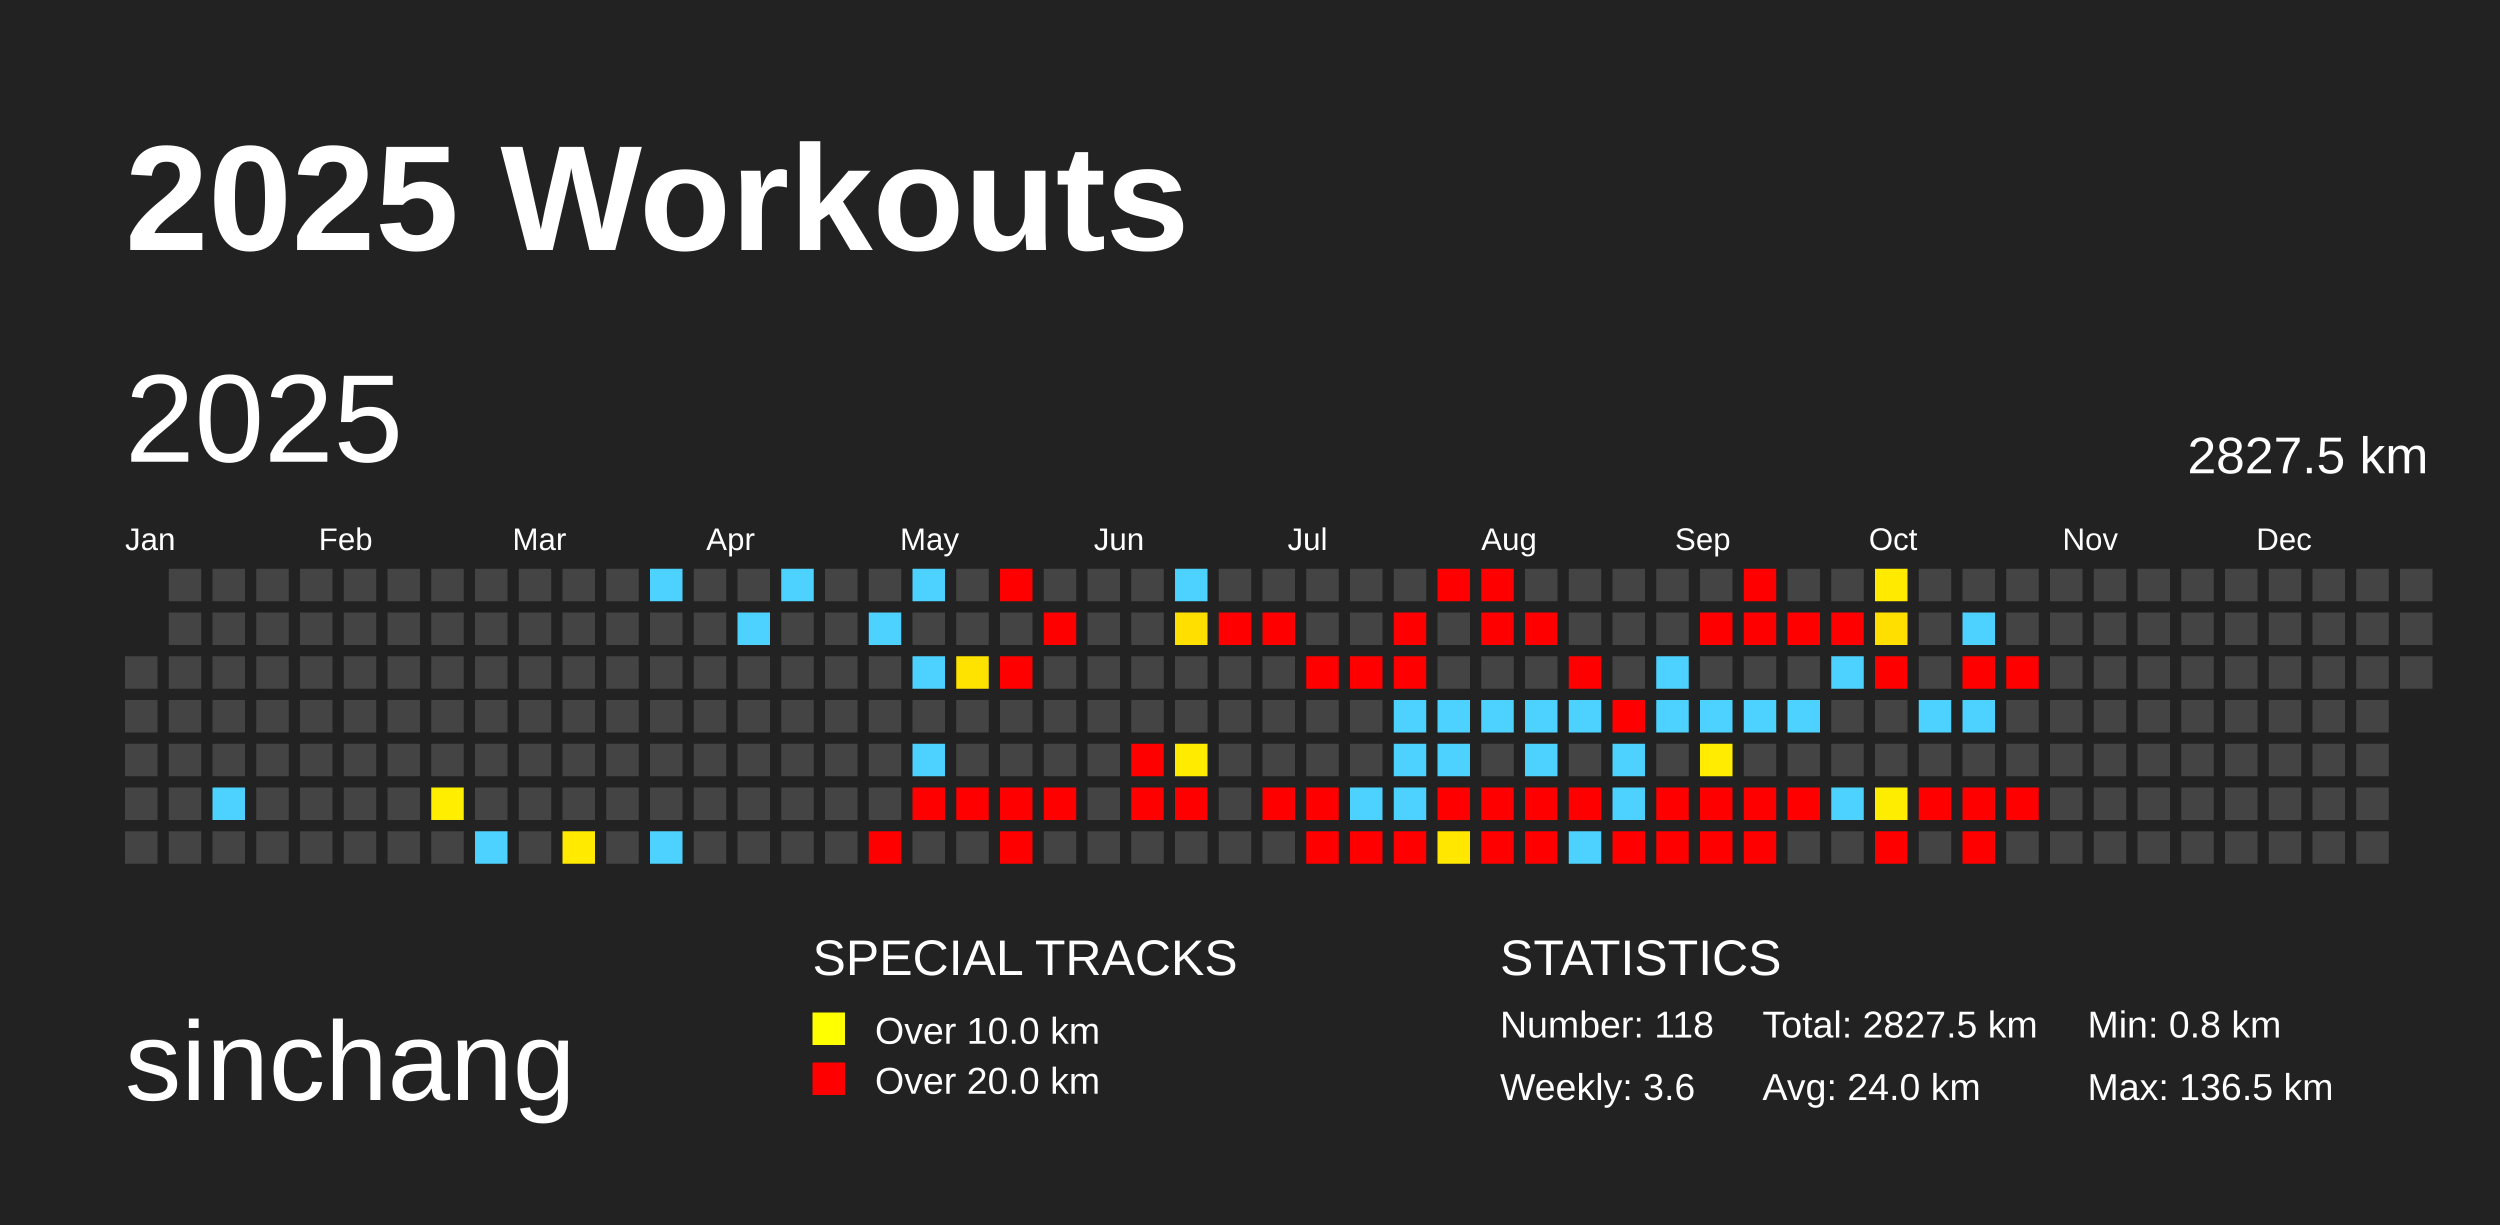
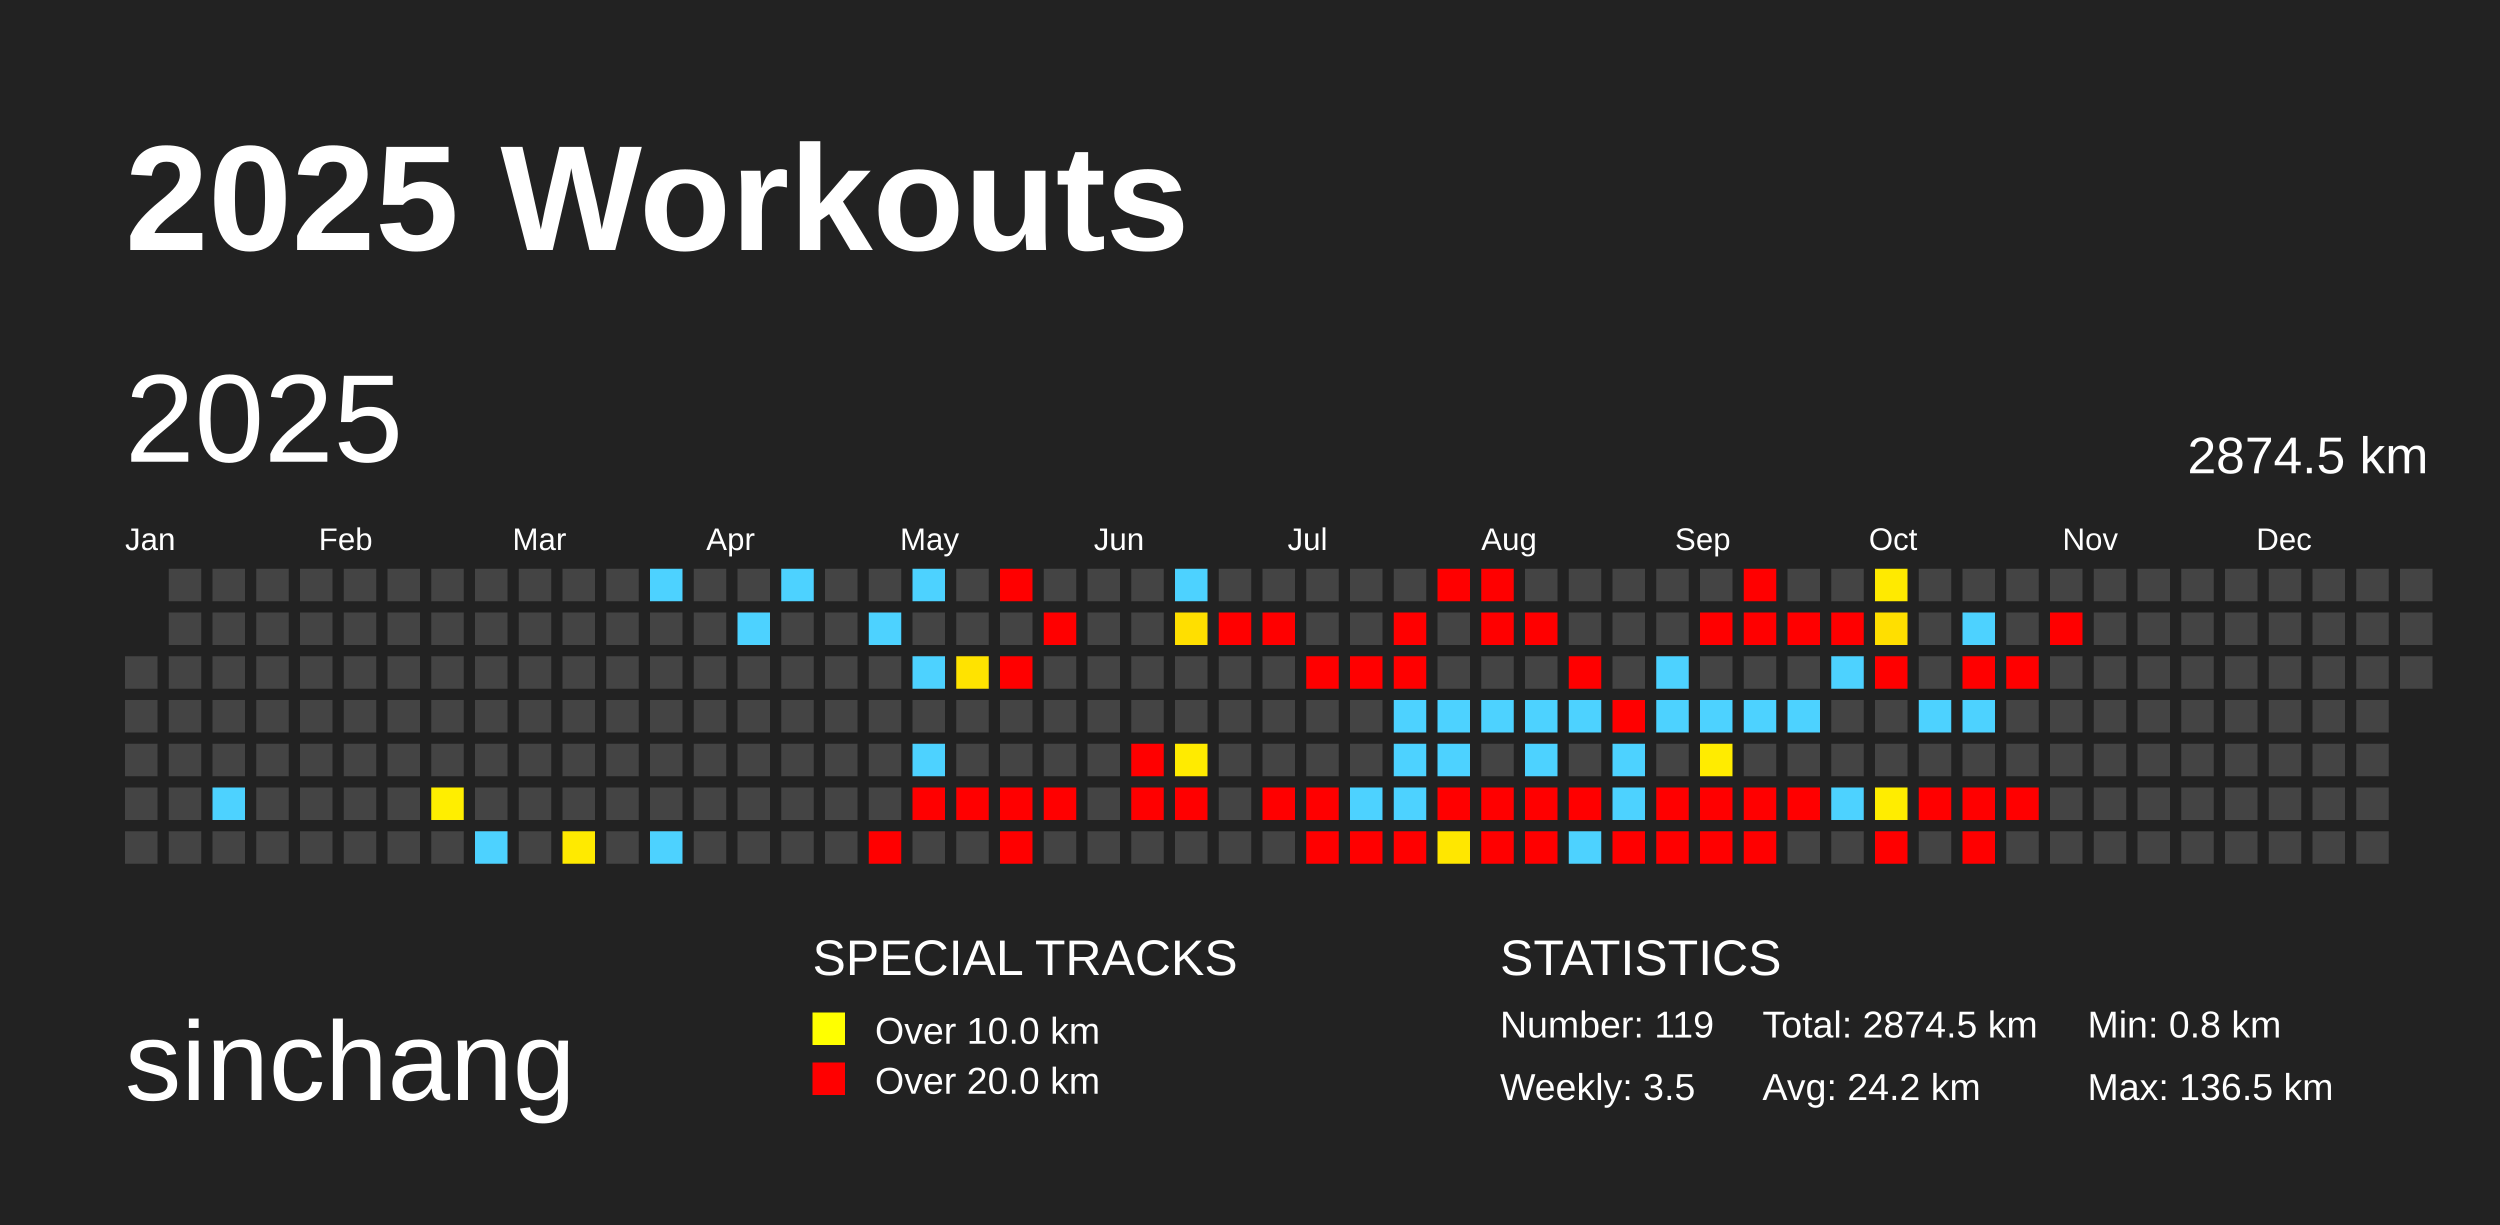
<svg xmlns="http://www.w3.org/2000/svg" baseProfile="full" height="98mm" version="1.1" viewBox="0,0,200,98" width="200mm">
  <defs />
  <rect fill="#222222" height="98" width="200" x="0" y="0" />
  <text fill="#FFFFFF" style="font-size:12px; font-family:Arial; font-weight:bold;" x="10" y="20">2025 Workouts</text>
  <text fill="#FFFFFF" style="font-size:9px; font-family:Arial" x="10" y="88">sinchang</text>
  <text fill="#FFFFFF" style="font-size:4px; font-family:Arial" x="65" y="78">SPECIAL TRACKS</text>
  <rect fill="yellow" height="2.6" width="2.6" x="65" y="81" />
  <text fill="#FFFFFF" style="font-size:3px; font-family:Arial" x="70" y="83.5">Over 10.0 km</text>
  <rect fill="red" height="2.6" width="2.6" x="65" y="85" />
  <text fill="#FFFFFF" style="font-size:3px; font-family:Arial" x="70" y="87.5">Over 20.0 km</text>
  <text fill="#FFFFFF" style="font-size:4px; font-family:Arial" x="120" y="78">STATISTICS</text>
-   <text fill="#FFFFFF" style="font-size:3px; font-family:Arial" x="120" y="83">Number: 118</text>
-   <text fill="#FFFFFF" style="font-size:3px; font-family:Arial" x="120" y="88">Weekly: 3.6</text>
-   <text fill="#FFFFFF" style="font-size:3px; font-family:Arial" x="141" y="83">Total: 2827.5 km</text>
-   <text fill="#FFFFFF" style="font-size:3px; font-family:Arial" x="141" y="88">Avg: 24.0 km</text>
+   <text fill="#FFFFFF" style="font-size:3px; font-family:Arial" x="120" y="83">Number: 119</text>
+   <text fill="#FFFFFF" style="font-size:3px; font-family:Arial" x="120" y="88">Weekly: 3.5</text>
+   <text fill="#FFFFFF" style="font-size:3px; font-family:Arial" x="141" y="83">Total: 2874.5 km</text>
+   <text fill="#FFFFFF" style="font-size:3px; font-family:Arial" x="141" y="88">Avg: 24.2 km</text>
  <text fill="#FFFFFF" style="font-size:3px; font-family:Arial" x="167" y="83">Min: 0.8 km</text>
  <text fill="#FFFFFF" style="font-size:3px; font-family:Arial" x="167" y="88">Max: 136.5 km</text>
  <text dominant-baseline="hanging" fill="#FFFFFF" style="font-size:10.0px; font-family:Arial;" x="10" y="30">2025</text>
-   <text dominant-baseline="hanging" fill="#FFFFFF" style="font-size:4.125px; font-family:Arial;" x="175" y="35">2827.5 km</text>
+   <text dominant-baseline="hanging" fill="#FFFFFF" style="font-size:4.125px; font-family:Arial;" x="175" y="35">2874.5 km</text>
  <text fill="#FFFFFF" style="font-size:2.5px; font-family:Arial" x="10.0" y="44">Jan</text>
  <text fill="#FFFFFF" style="font-size:2.5px; font-family:Arial" x="25.5" y="44">Feb</text>
  <text fill="#FFFFFF" style="font-size:2.5px; font-family:Arial" x="41.0" y="44">Mar</text>
  <text fill="#FFFFFF" style="font-size:2.5px; font-family:Arial" x="56.5" y="44">Apr</text>
  <text fill="#FFFFFF" style="font-size:2.5px; font-family:Arial" x="72.0" y="44">May</text>
  <text fill="#FFFFFF" style="font-size:2.5px; font-family:Arial" x="87.5" y="44">Jun</text>
  <text fill="#FFFFFF" style="font-size:2.5px; font-family:Arial" x="103.0" y="44">Jul</text>
  <text fill="#FFFFFF" style="font-size:2.5px; font-family:Arial" x="118.5" y="44">Aug</text>
  <text fill="#FFFFFF" style="font-size:2.5px; font-family:Arial" x="134.0" y="44">Sep</text>
  <text fill="#FFFFFF" style="font-size:2.5px; font-family:Arial" x="149.5" y="44">Oct</text>
  <text fill="#FFFFFF" style="font-size:2.5px; font-family:Arial" x="165.0" y="44">Nov</text>
  <text fill="#FFFFFF" style="font-size:2.5px; font-family:Arial" x="180.5" y="44">Dec</text>
  <rect fill="#444444" height="2.6" width="2.6" x="10.0" y="52.5" />
  <rect fill="#444444" height="2.6" width="2.6" x="10.0" y="56.0" />
  <rect fill="#444444" height="2.6" width="2.6" x="10.0" y="59.5" />
  <rect fill="#444444" height="2.6" width="2.6" x="10.0" y="63.0" />
  <rect fill="#444444" height="2.6" width="2.6" x="10.0" y="66.5" />
  <rect fill="#444444" height="2.6" width="2.6" x="13.5" y="45.5" />
  <rect fill="#444444" height="2.6" width="2.6" x="13.5" y="49.0" />
  <rect fill="#444444" height="2.6" width="2.6" x="13.5" y="52.5" />
  <rect fill="#444444" height="2.6" width="2.6" x="13.5" y="56.0" />
  <rect fill="#444444" height="2.6" width="2.6" x="13.5" y="59.5" />
  <rect fill="#444444" height="2.6" width="2.6" x="13.5" y="63.0" />
  <rect fill="#444444" height="2.6" width="2.6" x="13.5" y="66.5" />
  <rect fill="#444444" height="2.6" width="2.6" x="17.0" y="45.5" />
  <rect fill="#444444" height="2.6" width="2.6" x="17.0" y="49.0" />
  <rect fill="#444444" height="2.6" width="2.6" x="17.0" y="52.5" />
  <rect fill="#444444" height="2.6" width="2.6" x="17.0" y="56.0" />
  <rect fill="#444444" height="2.6" width="2.6" x="17.0" y="59.5" />
  <rect fill="#4dd2ff" height="2.6" width="2.6" x="17.0" y="63.0" />
  <rect fill="#444444" height="2.6" width="2.6" x="17.0" y="66.5" />
  <rect fill="#444444" height="2.6" width="2.6" x="20.5" y="45.5" />
  <rect fill="#444444" height="2.6" width="2.6" x="20.5" y="49.0" />
  <rect fill="#444444" height="2.6" width="2.6" x="20.5" y="52.5" />
  <rect fill="#444444" height="2.6" width="2.6" x="20.5" y="56.0" />
  <rect fill="#444444" height="2.6" width="2.6" x="20.5" y="59.5" />
  <rect fill="#444444" height="2.6" width="2.6" x="20.5" y="63.0" />
  <rect fill="#444444" height="2.6" width="2.6" x="20.5" y="66.5" />
  <rect fill="#444444" height="2.6" width="2.6" x="24.0" y="45.5" />
  <rect fill="#444444" height="2.6" width="2.6" x="24.0" y="49.0" />
  <rect fill="#444444" height="2.6" width="2.6" x="24.0" y="52.5" />
  <rect fill="#444444" height="2.6" width="2.6" x="24.0" y="56.0" />
  <rect fill="#444444" height="2.6" width="2.6" x="24.0" y="59.5" />
  <rect fill="#444444" height="2.6" width="2.6" x="24.0" y="63.0" />
  <rect fill="#444444" height="2.6" width="2.6" x="24.0" y="66.5" />
  <rect fill="#444444" height="2.6" width="2.6" x="27.5" y="45.5" />
  <rect fill="#444444" height="2.6" width="2.6" x="27.5" y="49.0" />
  <rect fill="#444444" height="2.6" width="2.6" x="27.5" y="52.5" />
  <rect fill="#444444" height="2.6" width="2.6" x="27.5" y="56.0" />
  <rect fill="#444444" height="2.6" width="2.6" x="27.5" y="59.5" />
  <rect fill="#444444" height="2.6" width="2.6" x="27.5" y="63.0" />
  <rect fill="#444444" height="2.6" width="2.6" x="27.5" y="66.5" />
  <rect fill="#444444" height="2.6" width="2.6" x="31.0" y="45.5" />
  <rect fill="#444444" height="2.6" width="2.6" x="31.0" y="49.0" />
  <rect fill="#444444" height="2.6" width="2.6" x="31.0" y="52.5" />
  <rect fill="#444444" height="2.6" width="2.6" x="31.0" y="56.0" />
  <rect fill="#444444" height="2.6" width="2.6" x="31.0" y="59.5" />
  <rect fill="#444444" height="2.6" width="2.6" x="31.0" y="63.0" />
  <rect fill="#444444" height="2.6" width="2.6" x="31.0" y="66.5" />
  <rect fill="#444444" height="2.6" width="2.6" x="34.5" y="45.5" />
  <rect fill="#444444" height="2.6" width="2.6" x="34.5" y="49.0" />
  <rect fill="#444444" height="2.6" width="2.6" x="34.5" y="52.5" />
  <rect fill="#444444" height="2.6" width="2.6" x="34.5" y="56.0" />
  <rect fill="#444444" height="2.6" width="2.6" x="34.5" y="59.5" />
  <rect fill="#ffee00" height="2.6" width="2.6" x="34.5" y="63.0" />
  <rect fill="#444444" height="2.6" width="2.6" x="34.5" y="66.5" />
  <rect fill="#444444" height="2.6" width="2.6" x="38.0" y="45.5" />
  <rect fill="#444444" height="2.6" width="2.6" x="38.0" y="49.0" />
  <rect fill="#444444" height="2.6" width="2.6" x="38.0" y="52.5" />
  <rect fill="#444444" height="2.6" width="2.6" x="38.0" y="56.0" />
  <rect fill="#444444" height="2.6" width="2.6" x="38.0" y="59.5" />
  <rect fill="#444444" height="2.6" width="2.6" x="38.0" y="63.0" />
  <rect fill="#4dd2ff" height="2.6" width="2.6" x="38.0" y="66.5" />
  <rect fill="#444444" height="2.6" width="2.6" x="41.5" y="45.5" />
  <rect fill="#444444" height="2.6" width="2.6" x="41.5" y="49.0" />
  <rect fill="#444444" height="2.6" width="2.6" x="41.5" y="52.5" />
  <rect fill="#444444" height="2.6" width="2.6" x="41.5" y="56.0" />
  <rect fill="#444444" height="2.6" width="2.6" x="41.5" y="59.5" />
  <rect fill="#444444" height="2.6" width="2.6" x="41.5" y="63.0" />
  <rect fill="#444444" height="2.6" width="2.6" x="41.5" y="66.5" />
  <rect fill="#444444" height="2.6" width="2.6" x="45.0" y="45.5" />
  <rect fill="#444444" height="2.6" width="2.6" x="45.0" y="49.0" />
  <rect fill="#444444" height="2.6" width="2.6" x="45.0" y="52.5" />
  <rect fill="#444444" height="2.6" width="2.6" x="45.0" y="56.0" />
  <rect fill="#444444" height="2.6" width="2.6" x="45.0" y="59.5" />
  <rect fill="#444444" height="2.6" width="2.6" x="45.0" y="63.0" />
  <rect fill="#ffea00" height="2.6" width="2.6" x="45.0" y="66.5" />
  <rect fill="#444444" height="2.6" width="2.6" x="48.5" y="45.5" />
  <rect fill="#444444" height="2.6" width="2.6" x="48.5" y="49.0" />
  <rect fill="#444444" height="2.6" width="2.6" x="48.5" y="52.5" />
  <rect fill="#444444" height="2.6" width="2.6" x="48.5" y="56.0" />
  <rect fill="#444444" height="2.6" width="2.6" x="48.5" y="59.5" />
  <rect fill="#444444" height="2.6" width="2.6" x="48.5" y="63.0" />
  <rect fill="#444444" height="2.6" width="2.6" x="48.5" y="66.5" />
  <rect fill="#4dd2ff" height="2.6" width="2.6" x="52.0" y="45.5" />
  <rect fill="#444444" height="2.6" width="2.6" x="52.0" y="49.0" />
  <rect fill="#444444" height="2.6" width="2.6" x="52.0" y="52.5" />
  <rect fill="#444444" height="2.6" width="2.6" x="52.0" y="56.0" />
  <rect fill="#444444" height="2.6" width="2.6" x="52.0" y="59.5" />
  <rect fill="#444444" height="2.6" width="2.6" x="52.0" y="63.0" />
  <rect fill="#4dd2ff" height="2.6" width="2.6" x="52.0" y="66.5" />
  <rect fill="#444444" height="2.6" width="2.6" x="55.5" y="45.5" />
  <rect fill="#444444" height="2.6" width="2.6" x="55.5" y="49.0" />
  <rect fill="#444444" height="2.6" width="2.6" x="55.5" y="52.5" />
  <rect fill="#444444" height="2.6" width="2.6" x="55.5" y="56.0" />
  <rect fill="#444444" height="2.6" width="2.6" x="55.5" y="59.5" />
  <rect fill="#444444" height="2.6" width="2.6" x="55.5" y="63.0" />
  <rect fill="#444444" height="2.6" width="2.6" x="55.5" y="66.5" />
  <rect fill="#444444" height="2.6" width="2.6" x="59.0" y="45.5" />
  <rect fill="#4dd2ff" height="2.6" width="2.6" x="59.0" y="49.0" />
  <rect fill="#444444" height="2.6" width="2.6" x="59.0" y="52.5" />
  <rect fill="#444444" height="2.6" width="2.6" x="59.0" y="56.0" />
  <rect fill="#444444" height="2.6" width="2.6" x="59.0" y="59.5" />
  <rect fill="#444444" height="2.6" width="2.6" x="59.0" y="63.0" />
  <rect fill="#444444" height="2.6" width="2.6" x="59.0" y="66.5" />
  <rect fill="#4dd2ff" height="2.6" width="2.6" x="62.5" y="45.5" />
  <rect fill="#444444" height="2.6" width="2.6" x="62.5" y="49.0" />
  <rect fill="#444444" height="2.6" width="2.6" x="62.5" y="52.5" />
  <rect fill="#444444" height="2.6" width="2.6" x="62.5" y="56.0" />
  <rect fill="#444444" height="2.6" width="2.6" x="62.5" y="59.5" />
  <rect fill="#444444" height="2.6" width="2.6" x="62.5" y="63.0" />
  <rect fill="#444444" height="2.6" width="2.6" x="62.5" y="66.5" />
  <rect fill="#444444" height="2.6" width="2.6" x="66.0" y="45.5" />
  <rect fill="#444444" height="2.6" width="2.6" x="66.0" y="49.0" />
  <rect fill="#444444" height="2.6" width="2.6" x="66.0" y="52.5" />
  <rect fill="#444444" height="2.6" width="2.6" x="66.0" y="56.0" />
  <rect fill="#444444" height="2.6" width="2.6" x="66.0" y="59.5" />
  <rect fill="#444444" height="2.6" width="2.6" x="66.0" y="63.0" />
  <rect fill="#444444" height="2.6" width="2.6" x="66.0" y="66.5" />
  <rect fill="#444444" height="2.6" width="2.6" x="69.5" y="45.5" />
  <rect fill="#4dd2ff" height="2.6" width="2.6" x="69.5" y="49.0" />
  <rect fill="#444444" height="2.6" width="2.6" x="69.5" y="52.5" />
  <rect fill="#444444" height="2.6" width="2.6" x="69.5" y="56.0" />
  <rect fill="#444444" height="2.6" width="2.6" x="69.5" y="59.5" />
  <rect fill="#444444" height="2.6" width="2.6" x="69.5" y="63.0" />
  <rect fill="red" height="2.6" width="2.6" x="69.5" y="66.5" />
  <rect fill="#4dd2ff" height="2.6" width="2.6" x="73.0" y="45.5" />
  <rect fill="#444444" height="2.6" width="2.6" x="73.0" y="49.0" />
  <rect fill="#4dd2ff" height="2.6" width="2.6" x="73.0" y="52.5" />
  <rect fill="#444444" height="2.6" width="2.6" x="73.0" y="56.0" />
  <rect fill="#4dd2ff" height="2.6" width="2.6" x="73.0" y="59.5" />
  <rect fill="red" height="2.6" width="2.6" x="73.0" y="63.0" />
  <rect fill="#444444" height="2.6" width="2.6" x="73.0" y="66.5" />
  <rect fill="#444444" height="2.6" width="2.6" x="76.5" y="45.5" />
  <rect fill="#444444" height="2.6" width="2.6" x="76.5" y="49.0" />
  <rect fill="#ffe300" height="2.6" width="2.6" x="76.5" y="52.5" />
  <rect fill="#444444" height="2.6" width="2.6" x="76.5" y="56.0" />
  <rect fill="#444444" height="2.6" width="2.6" x="76.5" y="59.5" />
  <rect fill="red" height="2.6" width="2.6" x="76.5" y="63.0" />
  <rect fill="#444444" height="2.6" width="2.6" x="76.5" y="66.5" />
  <rect fill="red" height="2.6" width="2.6" x="80.0" y="45.5" />
  <rect fill="#444444" height="2.6" width="2.6" x="80.0" y="49.0" />
  <rect fill="red" height="2.6" width="2.6" x="80.0" y="52.5" />
  <rect fill="#444444" height="2.6" width="2.6" x="80.0" y="56.0" />
  <rect fill="#444444" height="2.6" width="2.6" x="80.0" y="59.5" />
  <rect fill="red" height="2.6" width="2.6" x="80.0" y="63.0" />
  <rect fill="red" height="2.6" width="2.6" x="80.0" y="66.5" />
  <rect fill="#444444" height="2.6" width="2.6" x="83.5" y="45.5" />
  <rect fill="red" height="2.6" width="2.6" x="83.5" y="49.0" />
  <rect fill="#444444" height="2.6" width="2.6" x="83.5" y="52.5" />
  <rect fill="#444444" height="2.6" width="2.6" x="83.5" y="56.0" />
  <rect fill="#444444" height="2.6" width="2.6" x="83.5" y="59.5" />
  <rect fill="red" height="2.6" width="2.6" x="83.5" y="63.0" />
  <rect fill="#444444" height="2.6" width="2.6" x="83.5" y="66.5" />
  <rect fill="#444444" height="2.6" width="2.6" x="87.0" y="45.5" />
  <rect fill="#444444" height="2.6" width="2.6" x="87.0" y="49.0" />
  <rect fill="#444444" height="2.6" width="2.6" x="87.0" y="52.5" />
  <rect fill="#444444" height="2.6" width="2.6" x="87.0" y="56.0" />
  <rect fill="#444444" height="2.6" width="2.6" x="87.0" y="59.5" />
  <rect fill="#444444" height="2.6" width="2.6" x="87.0" y="63.0" />
  <rect fill="#444444" height="2.6" width="2.6" x="87.0" y="66.5" />
  <rect fill="#444444" height="2.6" width="2.6" x="90.5" y="45.5" />
  <rect fill="#444444" height="2.6" width="2.6" x="90.5" y="49.0" />
  <rect fill="#444444" height="2.6" width="2.6" x="90.5" y="52.5" />
  <rect fill="#444444" height="2.6" width="2.6" x="90.5" y="56.0" />
  <rect fill="red" height="2.6" width="2.6" x="90.5" y="59.5" />
  <rect fill="red" height="2.6" width="2.6" x="90.5" y="63.0" />
  <rect fill="#444444" height="2.6" width="2.6" x="90.5" y="66.5" />
  <rect fill="#4dd2ff" height="2.6" width="2.6" x="94.0" y="45.5" />
  <rect fill="#ffdf00" height="2.6" width="2.6" x="94.0" y="49.0" />
  <rect fill="#444444" height="2.6" width="2.6" x="94.0" y="52.5" />
  <rect fill="#444444" height="2.6" width="2.6" x="94.0" y="56.0" />
  <rect fill="#ffeb00" height="2.6" width="2.6" x="94.0" y="59.5" />
  <rect fill="red" height="2.6" width="2.6" x="94.0" y="63.0" />
  <rect fill="#444444" height="2.6" width="2.6" x="94.0" y="66.5" />
  <rect fill="#444444" height="2.6" width="2.6" x="97.5" y="45.5" />
  <rect fill="red" height="2.6" width="2.6" x="97.5" y="49.0" />
  <rect fill="#444444" height="2.6" width="2.6" x="97.5" y="52.5" />
  <rect fill="#444444" height="2.6" width="2.6" x="97.5" y="56.0" />
  <rect fill="#444444" height="2.6" width="2.6" x="97.5" y="59.5" />
  <rect fill="#444444" height="2.6" width="2.6" x="97.5" y="63.0" />
  <rect fill="#444444" height="2.6" width="2.6" x="97.5" y="66.5" />
  <rect fill="#444444" height="2.6" width="2.6" x="101.0" y="45.5" />
  <rect fill="red" height="2.6" width="2.6" x="101.0" y="49.0" />
  <rect fill="#444444" height="2.6" width="2.6" x="101.0" y="52.5" />
  <rect fill="#444444" height="2.6" width="2.6" x="101.0" y="56.0" />
  <rect fill="#444444" height="2.6" width="2.6" x="101.0" y="59.5" />
  <rect fill="red" height="2.6" width="2.6" x="101.0" y="63.0" />
  <rect fill="#444444" height="2.6" width="2.6" x="101.0" y="66.5" />
  <rect fill="#444444" height="2.6" width="2.6" x="104.5" y="45.5" />
  <rect fill="#444444" height="2.6" width="2.6" x="104.5" y="49.0" />
  <rect fill="red" height="2.6" width="2.6" x="104.5" y="52.5" />
  <rect fill="#444444" height="2.6" width="2.6" x="104.5" y="56.0" />
  <rect fill="#444444" height="2.6" width="2.6" x="104.5" y="59.5" />
  <rect fill="red" height="2.6" width="2.6" x="104.5" y="63.0" />
  <rect fill="red" height="2.6" width="2.6" x="104.5" y="66.5" />
  <rect fill="#444444" height="2.6" width="2.6" x="108.0" y="45.5" />
  <rect fill="#444444" height="2.6" width="2.6" x="108.0" y="49.0" />
  <rect fill="red" height="2.6" width="2.6" x="108.0" y="52.5" />
  <rect fill="#444444" height="2.6" width="2.6" x="108.0" y="56.0" />
  <rect fill="#444444" height="2.6" width="2.6" x="108.0" y="59.5" />
  <rect fill="#4dd2ff" height="2.6" width="2.6" x="108.0" y="63.0" />
  <rect fill="red" height="2.6" width="2.6" x="108.0" y="66.5" />
  <rect fill="#444444" height="2.6" width="2.6" x="111.5" y="45.5" />
  <rect fill="red" height="2.6" width="2.6" x="111.5" y="49.0" />
  <rect fill="red" height="2.6" width="2.6" x="111.5" y="52.5" />
  <rect fill="#4dd2ff" height="2.6" width="2.6" x="111.5" y="56.0" />
  <rect fill="#4dd2ff" height="2.6" width="2.6" x="111.5" y="59.5" />
  <rect fill="#4dd2ff" height="2.6" width="2.6" x="111.5" y="63.0" />
  <rect fill="red" height="2.6" width="2.6" x="111.5" y="66.5" />
  <rect fill="red" height="2.6" width="2.6" x="115.0" y="45.5" />
  <rect fill="#444444" height="2.6" width="2.6" x="115.0" y="49.0" />
  <rect fill="#444444" height="2.6" width="2.6" x="115.0" y="52.5" />
  <rect fill="#4dd2ff" height="2.6" width="2.6" x="115.0" y="56.0" />
  <rect fill="#4dd2ff" height="2.6" width="2.6" x="115.0" y="59.5" />
  <rect fill="red" height="2.6" width="2.6" x="115.0" y="63.0" />
  <rect fill="#ffe700" height="2.6" width="2.6" x="115.0" y="66.5" />
  <rect fill="red" height="2.6" width="2.6" x="118.5" y="45.5" />
  <rect fill="red" height="2.6" width="2.6" x="118.5" y="49.0" />
  <rect fill="#444444" height="2.6" width="2.6" x="118.5" y="52.5" />
  <rect fill="#4dd2ff" height="2.6" width="2.6" x="118.5" y="56.0" />
  <rect fill="#444444" height="2.6" width="2.6" x="118.5" y="59.5" />
  <rect fill="red" height="2.6" width="2.6" x="118.5" y="63.0" />
  <rect fill="red" height="2.6" width="2.6" x="118.5" y="66.5" />
  <rect fill="#444444" height="2.6" width="2.6" x="122.0" y="45.5" />
  <rect fill="red" height="2.6" width="2.6" x="122.0" y="49.0" />
  <rect fill="#444444" height="2.6" width="2.6" x="122.0" y="52.5" />
  <rect fill="#4dd2ff" height="2.6" width="2.6" x="122.0" y="56.0" />
  <rect fill="#4dd2ff" height="2.6" width="2.6" x="122.0" y="59.5" />
  <rect fill="red" height="2.6" width="2.6" x="122.0" y="63.0" />
  <rect fill="red" height="2.6" width="2.6" x="122.0" y="66.5" />
  <rect fill="#444444" height="2.6" width="2.6" x="125.5" y="45.5" />
  <rect fill="#444444" height="2.6" width="2.6" x="125.5" y="49.0" />
  <rect fill="red" height="2.6" width="2.6" x="125.5" y="52.5" />
  <rect fill="#4dd2ff" height="2.6" width="2.6" x="125.5" y="56.0" />
  <rect fill="#444444" height="2.6" width="2.6" x="125.5" y="59.5" />
  <rect fill="red" height="2.6" width="2.6" x="125.5" y="63.0" />
  <rect fill="#4dd2ff" height="2.6" width="2.6" x="125.5" y="66.5" />
  <rect fill="#444444" height="2.6" width="2.6" x="129.0" y="45.5" />
  <rect fill="#444444" height="2.6" width="2.6" x="129.0" y="49.0" />
  <rect fill="#444444" height="2.6" width="2.6" x="129.0" y="52.5" />
  <rect fill="red" height="2.6" width="2.6" x="129.0" y="56.0" />
  <rect fill="#4dd2ff" height="2.6" width="2.6" x="129.0" y="59.5" />
  <rect fill="#4dd2ff" height="2.6" width="2.6" x="129.0" y="63.0" />
  <rect fill="red" height="2.6" width="2.6" x="129.0" y="66.5" />
  <rect fill="#444444" height="2.6" width="2.6" x="132.5" y="45.5" />
  <rect fill="#444444" height="2.6" width="2.6" x="132.5" y="49.0" />
  <rect fill="#4dd2ff" height="2.6" width="2.6" x="132.5" y="52.5" />
  <rect fill="#4dd2ff" height="2.6" width="2.6" x="132.5" y="56.0" />
  <rect fill="#444444" height="2.6" width="2.6" x="132.5" y="59.5" />
  <rect fill="red" height="2.6" width="2.6" x="132.5" y="63.0" />
  <rect fill="red" height="2.6" width="2.6" x="132.5" y="66.5" />
  <rect fill="#444444" height="2.6" width="2.6" x="136.0" y="45.5" />
  <rect fill="red" height="2.6" width="2.6" x="136.0" y="49.0" />
  <rect fill="#444444" height="2.6" width="2.6" x="136.0" y="52.5" />
  <rect fill="#4dd2ff" height="2.6" width="2.6" x="136.0" y="56.0" />
  <rect fill="#ffec00" height="2.6" width="2.6" x="136.0" y="59.5" />
  <rect fill="red" height="2.6" width="2.6" x="136.0" y="63.0" />
  <rect fill="red" height="2.6" width="2.6" x="136.0" y="66.5" />
  <rect fill="red" height="2.6" width="2.6" x="139.5" y="45.5" />
  <rect fill="red" height="2.6" width="2.6" x="139.5" y="49.0" />
  <rect fill="#444444" height="2.6" width="2.6" x="139.5" y="52.5" />
  <rect fill="#4dd2ff" height="2.6" width="2.6" x="139.5" y="56.0" />
  <rect fill="#444444" height="2.6" width="2.6" x="139.5" y="59.5" />
  <rect fill="red" height="2.6" width="2.6" x="139.5" y="63.0" />
  <rect fill="red" height="2.6" width="2.6" x="139.5" y="66.5" />
  <rect fill="#444444" height="2.6" width="2.6" x="143.0" y="45.5" />
  <rect fill="red" height="2.6" width="2.6" x="143.0" y="49.0" />
  <rect fill="#444444" height="2.6" width="2.6" x="143.0" y="52.5" />
  <rect fill="#4dd2ff" height="2.6" width="2.6" x="143.0" y="56.0" />
  <rect fill="#444444" height="2.6" width="2.6" x="143.0" y="59.5" />
  <rect fill="red" height="2.6" width="2.6" x="143.0" y="63.0" />
  <rect fill="#444444" height="2.6" width="2.6" x="143.0" y="66.5" />
  <rect fill="#444444" height="2.6" width="2.6" x="146.5" y="45.5" />
  <rect fill="red" height="2.6" width="2.6" x="146.5" y="49.0" />
  <rect fill="#4dd2ff" height="2.6" width="2.6" x="146.5" y="52.5" />
  <rect fill="#444444" height="2.6" width="2.6" x="146.5" y="56.0" />
  <rect fill="#444444" height="2.6" width="2.6" x="146.5" y="59.5" />
  <rect fill="#4dd2ff" height="2.6" width="2.6" x="146.5" y="63.0" />
  <rect fill="#444444" height="2.6" width="2.6" x="146.5" y="66.5" />
  <rect fill="#ffea00" height="2.6" width="2.6" x="150.0" y="45.5" />
  <rect fill="#ffdf00" height="2.6" width="2.6" x="150.0" y="49.0" />
  <rect fill="red" height="2.6" width="2.6" x="150.0" y="52.5" />
  <rect fill="#444444" height="2.6" width="2.6" x="150.0" y="56.0" />
  <rect fill="#444444" height="2.6" width="2.6" x="150.0" y="59.5" />
  <rect fill="#ffed00" height="2.6" width="2.6" x="150.0" y="63.0" />
  <rect fill="red" height="2.6" width="2.6" x="150.0" y="66.5" />
  <rect fill="#444444" height="2.6" width="2.6" x="153.5" y="45.5" />
  <rect fill="#444444" height="2.6" width="2.6" x="153.5" y="49.0" />
  <rect fill="#444444" height="2.6" width="2.6" x="153.5" y="52.5" />
  <rect fill="#4dd2ff" height="2.6" width="2.6" x="153.5" y="56.0" />
  <rect fill="#444444" height="2.6" width="2.6" x="153.5" y="59.5" />
  <rect fill="red" height="2.6" width="2.6" x="153.5" y="63.0" />
  <rect fill="#444444" height="2.6" width="2.6" x="153.5" y="66.5" />
  <rect fill="#444444" height="2.6" width="2.6" x="157.0" y="45.5" />
  <rect fill="#4dd2ff" height="2.6" width="2.6" x="157.0" y="49.0" />
  <rect fill="red" height="2.6" width="2.6" x="157.0" y="52.5" />
  <rect fill="#4dd2ff" height="2.6" width="2.6" x="157.0" y="56.0" />
  <rect fill="#444444" height="2.6" width="2.6" x="157.0" y="59.5" />
  <rect fill="red" height="2.6" width="2.6" x="157.0" y="63.0" />
  <rect fill="red" height="2.6" width="2.6" x="157.0" y="66.5" />
  <rect fill="#444444" height="2.6" width="2.6" x="160.5" y="45.5" />
  <rect fill="#444444" height="2.6" width="2.6" x="160.5" y="49.0" />
  <rect fill="red" height="2.6" width="2.6" x="160.5" y="52.5" />
  <rect fill="#444444" height="2.6" width="2.6" x="160.5" y="56.0" />
  <rect fill="#444444" height="2.6" width="2.6" x="160.5" y="59.5" />
  <rect fill="red" height="2.6" width="2.6" x="160.5" y="63.0" />
  <rect fill="#444444" height="2.6" width="2.6" x="160.5" y="66.5" />
  <rect fill="#444444" height="2.6" width="2.6" x="164.0" y="45.5" />
-   <rect fill="#444444" height="2.6" width="2.6" x="164.0" y="49.0" />
+   <rect fill="red" height="2.6" width="2.6" x="164.0" y="49.0" />
  <rect fill="#444444" height="2.6" width="2.6" x="164.0" y="52.5" />
  <rect fill="#444444" height="2.6" width="2.6" x="164.0" y="56.0" />
  <rect fill="#444444" height="2.6" width="2.6" x="164.0" y="59.5" />
  <rect fill="#444444" height="2.6" width="2.6" x="164.0" y="63.0" />
  <rect fill="#444444" height="2.6" width="2.6" x="164.0" y="66.5" />
  <rect fill="#444444" height="2.6" width="2.6" x="167.5" y="45.5" />
  <rect fill="#444444" height="2.6" width="2.6" x="167.5" y="49.0" />
  <rect fill="#444444" height="2.6" width="2.6" x="167.5" y="52.5" />
  <rect fill="#444444" height="2.6" width="2.6" x="167.5" y="56.0" />
  <rect fill="#444444" height="2.6" width="2.6" x="167.5" y="59.5" />
  <rect fill="#444444" height="2.6" width="2.6" x="167.5" y="63.0" />
  <rect fill="#444444" height="2.6" width="2.6" x="167.5" y="66.5" />
  <rect fill="#444444" height="2.6" width="2.6" x="171.0" y="45.5" />
  <rect fill="#444444" height="2.6" width="2.6" x="171.0" y="49.0" />
  <rect fill="#444444" height="2.6" width="2.6" x="171.0" y="52.5" />
  <rect fill="#444444" height="2.6" width="2.6" x="171.0" y="56.0" />
  <rect fill="#444444" height="2.6" width="2.6" x="171.0" y="59.5" />
  <rect fill="#444444" height="2.6" width="2.6" x="171.0" y="63.0" />
  <rect fill="#444444" height="2.6" width="2.6" x="171.0" y="66.5" />
  <rect fill="#444444" height="2.6" width="2.6" x="174.5" y="45.5" />
  <rect fill="#444444" height="2.6" width="2.6" x="174.5" y="49.0" />
  <rect fill="#444444" height="2.6" width="2.6" x="174.5" y="52.5" />
  <rect fill="#444444" height="2.6" width="2.6" x="174.5" y="56.0" />
  <rect fill="#444444" height="2.6" width="2.6" x="174.5" y="59.5" />
  <rect fill="#444444" height="2.6" width="2.6" x="174.5" y="63.0" />
  <rect fill="#444444" height="2.6" width="2.6" x="174.5" y="66.5" />
  <rect fill="#444444" height="2.6" width="2.6" x="178.0" y="45.5" />
  <rect fill="#444444" height="2.6" width="2.6" x="178.0" y="49.0" />
  <rect fill="#444444" height="2.6" width="2.6" x="178.0" y="52.5" />
  <rect fill="#444444" height="2.6" width="2.6" x="178.0" y="56.0" />
  <rect fill="#444444" height="2.6" width="2.6" x="178.0" y="59.5" />
  <rect fill="#444444" height="2.6" width="2.6" x="178.0" y="63.0" />
  <rect fill="#444444" height="2.6" width="2.6" x="178.0" y="66.5" />
  <rect fill="#444444" height="2.6" width="2.6" x="181.5" y="45.5" />
  <rect fill="#444444" height="2.6" width="2.6" x="181.5" y="49.0" />
  <rect fill="#444444" height="2.6" width="2.6" x="181.5" y="52.5" />
  <rect fill="#444444" height="2.6" width="2.6" x="181.5" y="56.0" />
  <rect fill="#444444" height="2.6" width="2.6" x="181.5" y="59.5" />
  <rect fill="#444444" height="2.6" width="2.6" x="181.5" y="63.0" />
  <rect fill="#444444" height="2.6" width="2.6" x="181.5" y="66.5" />
  <rect fill="#444444" height="2.6" width="2.6" x="185.0" y="45.5" />
  <rect fill="#444444" height="2.6" width="2.6" x="185.0" y="49.0" />
  <rect fill="#444444" height="2.6" width="2.6" x="185.0" y="52.5" />
  <rect fill="#444444" height="2.6" width="2.6" x="185.0" y="56.0" />
  <rect fill="#444444" height="2.6" width="2.6" x="185.0" y="59.5" />
  <rect fill="#444444" height="2.6" width="2.6" x="185.0" y="63.0" />
  <rect fill="#444444" height="2.6" width="2.6" x="185.0" y="66.5" />
  <rect fill="#444444" height="2.6" width="2.6" x="188.5" y="45.5" />
  <rect fill="#444444" height="2.6" width="2.6" x="188.5" y="49.0" />
  <rect fill="#444444" height="2.6" width="2.6" x="188.5" y="52.5" />
  <rect fill="#444444" height="2.6" width="2.6" x="188.5" y="56.0" />
  <rect fill="#444444" height="2.6" width="2.6" x="188.5" y="59.5" />
  <rect fill="#444444" height="2.6" width="2.6" x="188.5" y="63.0" />
  <rect fill="#444444" height="2.6" width="2.6" x="188.5" y="66.5" />
  <rect fill="#444444" height="2.6" width="2.6" x="192.0" y="45.5" />
  <rect fill="#444444" height="2.6" width="2.6" x="192.0" y="49.0" />
  <rect fill="#444444" height="2.6" width="2.6" x="192.0" y="52.5" />
</svg>
